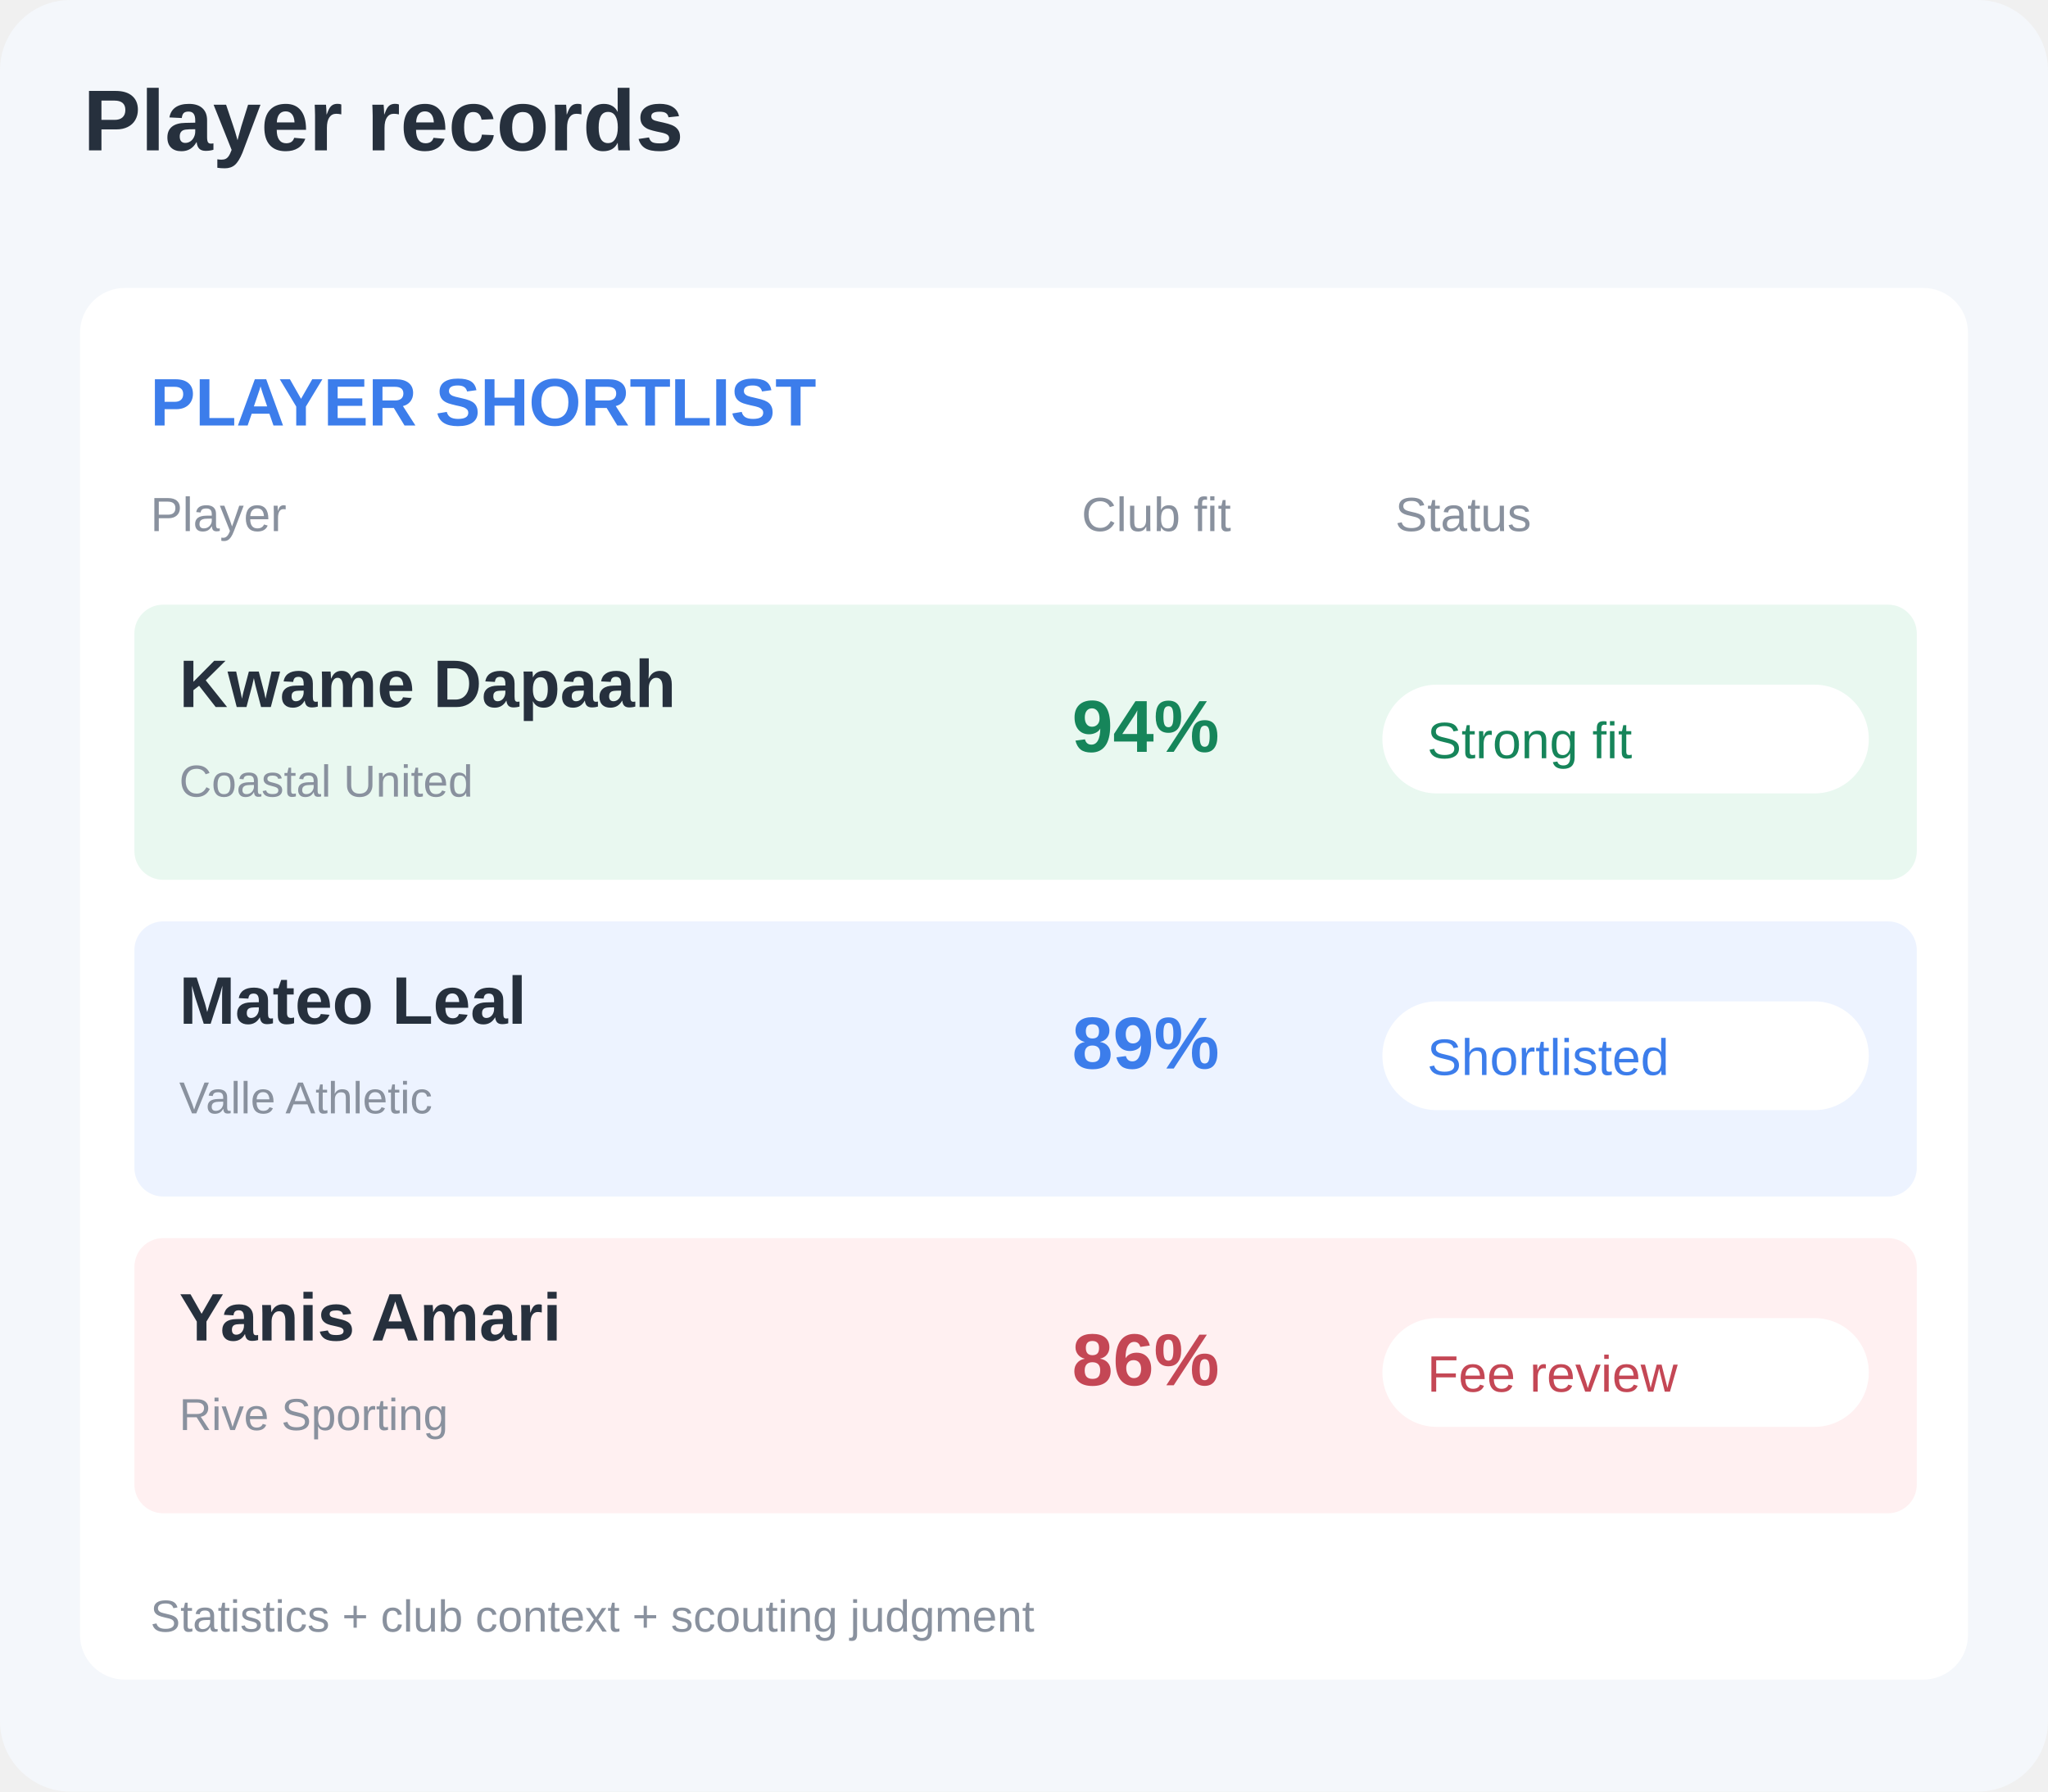
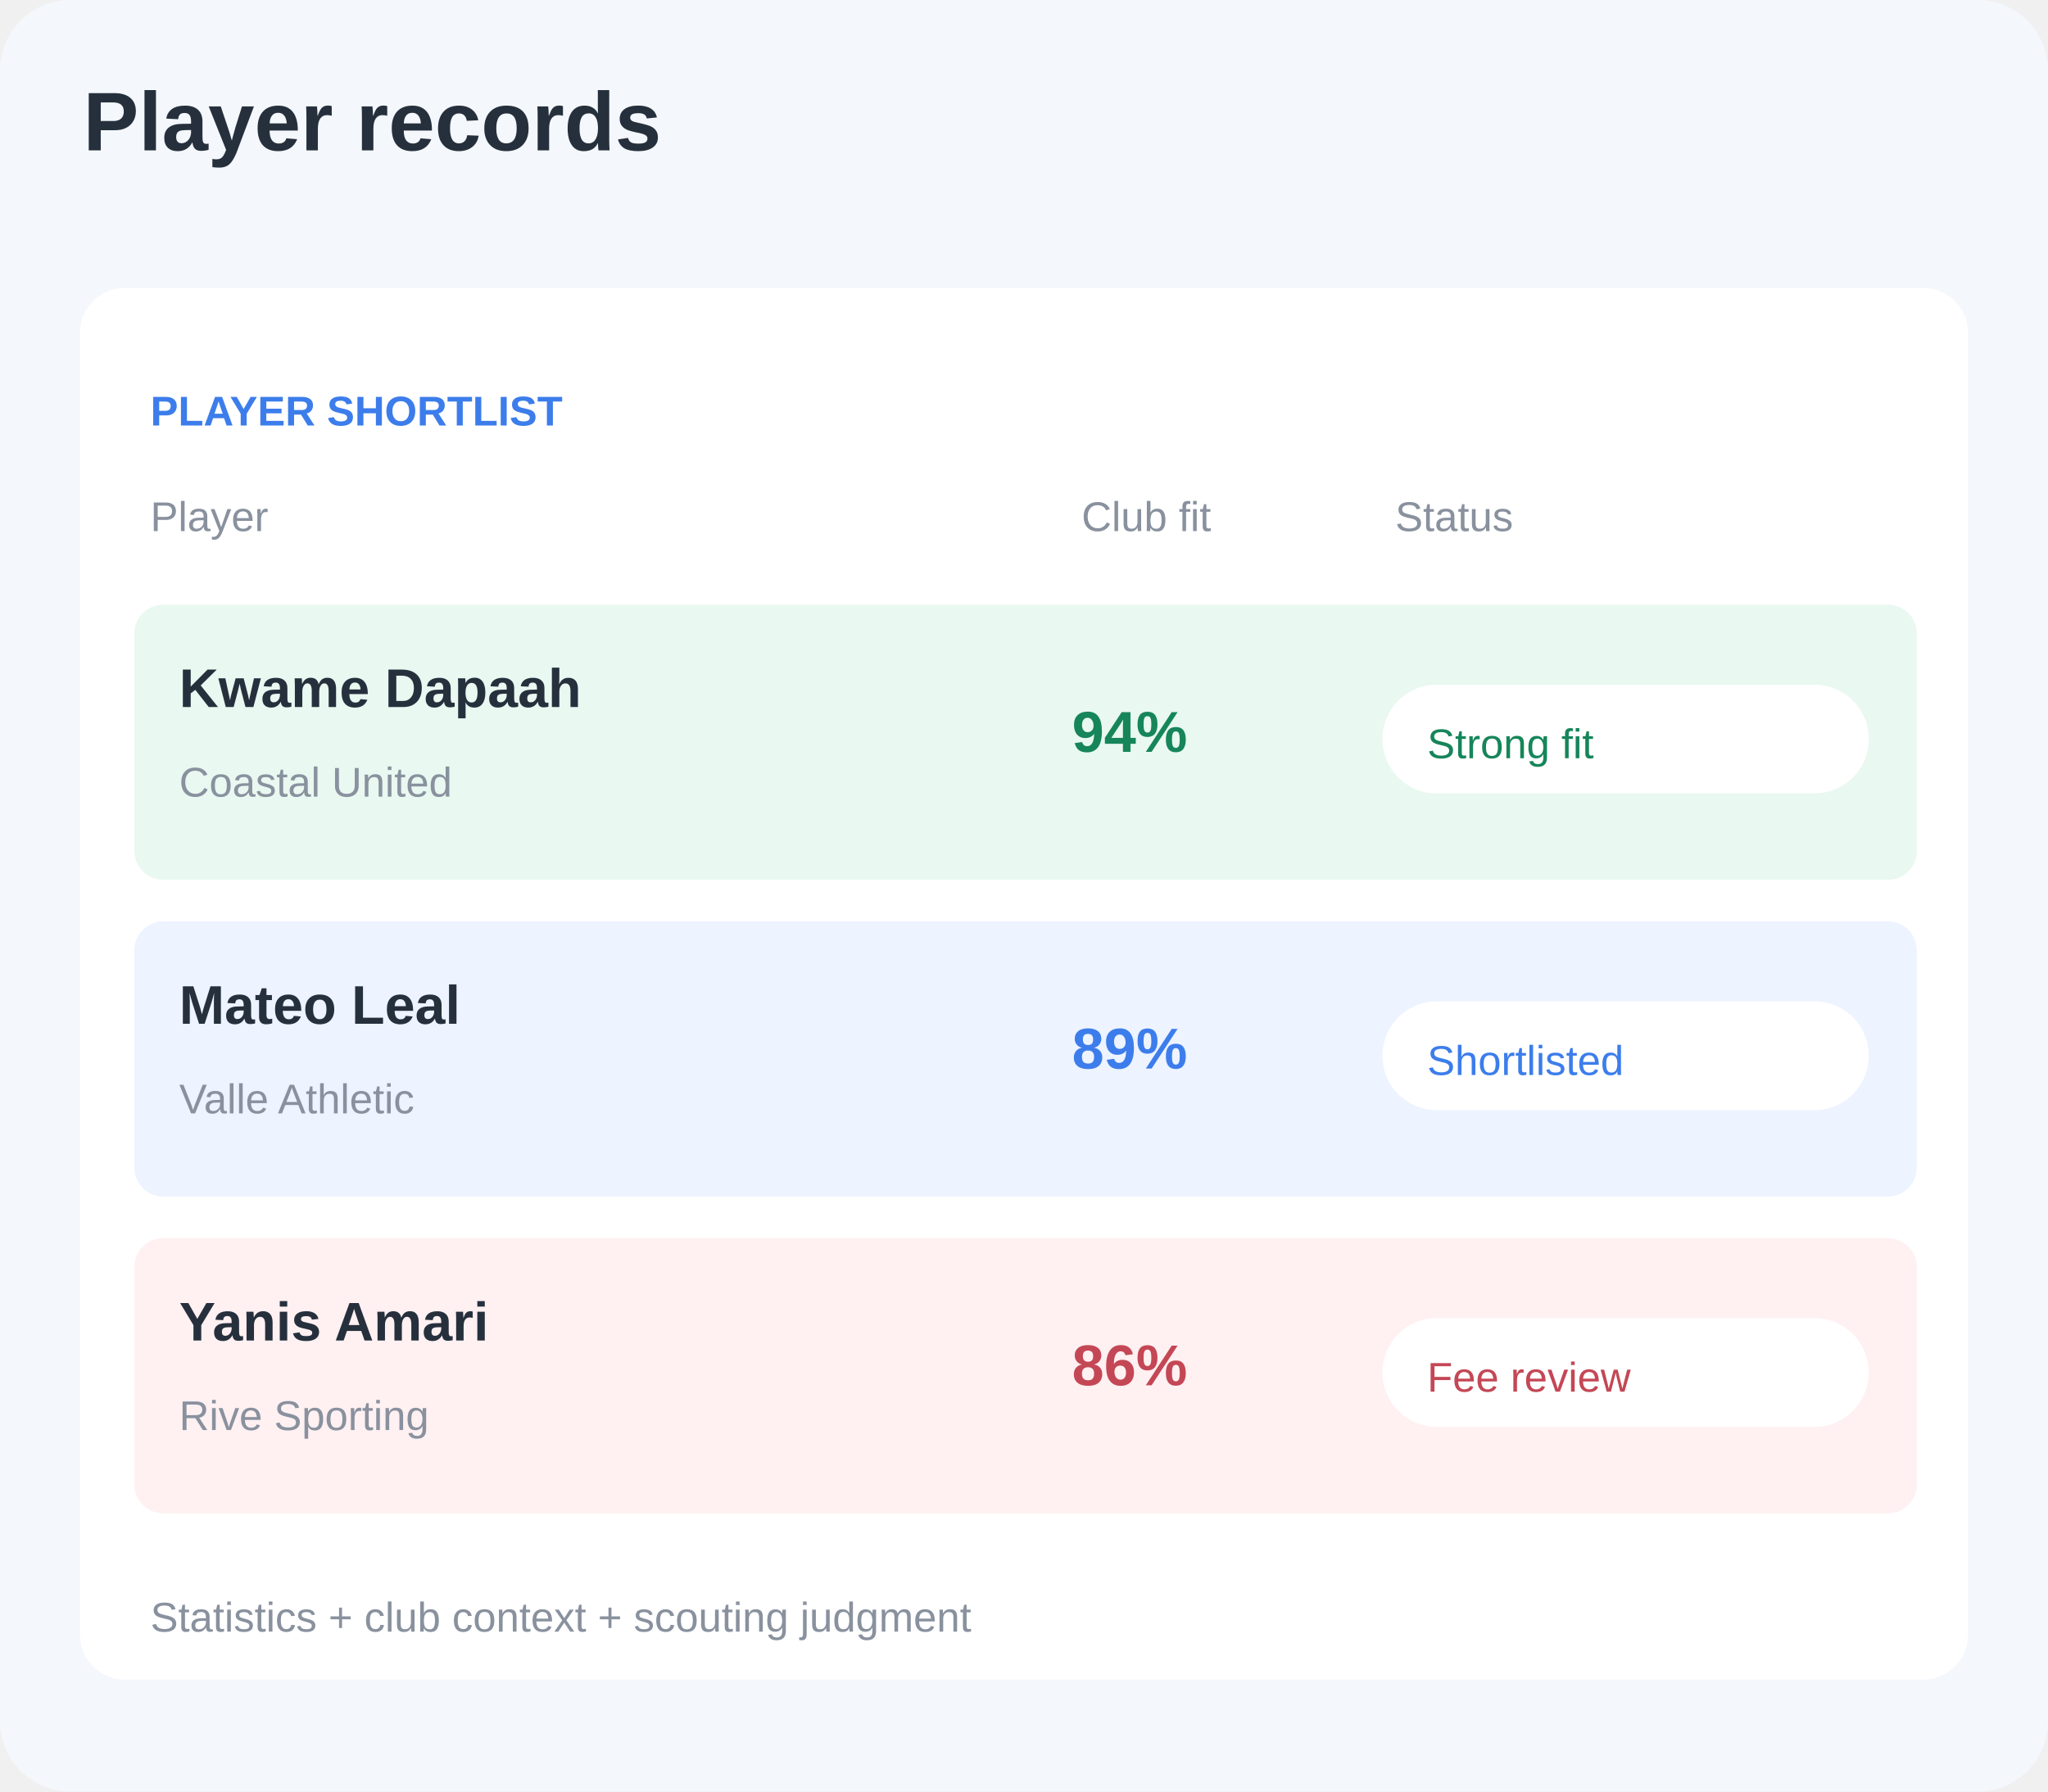
<svg xmlns="http://www.w3.org/2000/svg" width="640" height="560" viewBox="0 0 640 560">
  <rect x="0" y="0" width="640" height="560" rx="22" fill="#f4f7fb" />
-   <text x="26" y="47" font-family="Arial,sans-serif" font-size="27" font-weight="600" fill="#26303d">Player records</text>
+   <text x="26" y="47" font-family="&quot;Inter Tight&quot;, system-ui, -apple-system, &quot;Segoe UI&quot;, &quot;Helvetica Neue&quot;, Arial, sans-serif" font-size="26" font-weight="600" fill="#26303d">Player records</text>
  <rect x="25" y="90" width="590" height="435" rx="14" fill="white" />
-   <text x="47" y="133" font-family="Arial,sans-serif" font-size="21" font-weight="600" fill="#3c7deb">PLAYER SHORTLIST</text>
-   <text x="47" y="166" font-family="Arial,sans-serif" font-size="15" font-weight="400" fill="#89919e">Player</text>
-   <text x="338" y="166" font-family="Arial,sans-serif" font-size="15" font-weight="400" fill="#89919e">Club fit</text>
-   <text x="436" y="166" font-family="Arial,sans-serif" font-size="15" font-weight="400" fill="#89919e">Status</text>
+   <text x="47" y="133" font-family="&quot;Inter Tight&quot;, system-ui, -apple-system, &quot;Segoe UI&quot;, &quot;Helvetica Neue&quot;, Arial, sans-serif" font-size="13" font-weight="600" fill="#3c7deb">PLAYER SHORTLIST</text>
+   <text x="47" y="166" font-family="&quot;Inter Tight&quot;, system-ui, -apple-system, &quot;Segoe UI&quot;, &quot;Helvetica Neue&quot;, Arial, sans-serif" font-size="13" font-weight="400" fill="#89919e">Player</text>
+   <text x="338" y="166" font-family="&quot;Inter Tight&quot;, system-ui, -apple-system, &quot;Segoe UI&quot;, &quot;Helvetica Neue&quot;, Arial, sans-serif" font-size="13" font-weight="400" fill="#89919e">Club fit</text>
+   <text x="436" y="166" font-family="&quot;Inter Tight&quot;, system-ui, -apple-system, &quot;Segoe UI&quot;, &quot;Helvetica Neue&quot;, Arial, sans-serif" font-size="13" font-weight="400" fill="#89919e">Status</text>
  <rect x="42" y="189" width="557" height="86" rx="9" fill="#e9f8f0" />
-   <text x="56" y="221" font-family="Arial,sans-serif" font-size="21" font-weight="600" fill="#26303d">Kwame Dapaah</text>
-   <text x="56" y="249" font-family="Arial,sans-serif" font-size="14" font-weight="400" fill="#89919e">Coastal United</text>
-   <text x="335" y="235" font-family="Arial,sans-serif" font-size="23" font-weight="600" fill="#16855a">94%</text>
+   <text x="56" y="221" font-family="&quot;Inter Tight&quot;, system-ui, -apple-system, &quot;Segoe UI&quot;, &quot;Helvetica Neue&quot;, Arial, sans-serif" font-size="17" font-weight="600" fill="#26303d">Kwame Dapaah</text>
+   <text x="56" y="249" font-family="&quot;Inter Tight&quot;, system-ui, -apple-system, &quot;Segoe UI&quot;, &quot;Helvetica Neue&quot;, Arial, sans-serif" font-size="13" font-weight="400" fill="#89919e">Coastal United</text>
+   <text x="335" y="235" font-family="&quot;Inter Tight&quot;, system-ui, -apple-system, &quot;Segoe UI&quot;, &quot;Helvetica Neue&quot;, Arial, sans-serif" font-size="18" font-weight="600" fill="#16855a">94%</text>
  <rect x="432" y="214" width="152" height="34" rx="17" fill="white" />
-   <text x="446" y="237" font-family="Arial,sans-serif" font-size="16" font-weight="400" fill="#16855a">Strong fit</text>
+   <text x="446" y="237" font-family="&quot;Inter Tight&quot;, system-ui, -apple-system, &quot;Segoe UI&quot;, &quot;Helvetica Neue&quot;, Arial, sans-serif" font-size="13" font-weight="400" fill="#16855a">Strong fit</text>
  <rect x="42" y="288" width="557" height="86" rx="9" fill="#edf3ff" />
-   <text x="56" y="320" font-family="Arial,sans-serif" font-size="21" font-weight="600" fill="#26303d">Mateo Leal</text>
-   <text x="56" y="348" font-family="Arial,sans-serif" font-size="14" font-weight="400" fill="#89919e">Valle Athletic</text>
-   <text x="335" y="334" font-family="Arial,sans-serif" font-size="23" font-weight="600" fill="#3c7deb">89%</text>
+   <text x="56" y="320" font-family="&quot;Inter Tight&quot;, system-ui, -apple-system, &quot;Segoe UI&quot;, &quot;Helvetica Neue&quot;, Arial, sans-serif" font-size="17" font-weight="600" fill="#26303d">Mateo Leal</text>
+   <text x="56" y="348" font-family="&quot;Inter Tight&quot;, system-ui, -apple-system, &quot;Segoe UI&quot;, &quot;Helvetica Neue&quot;, Arial, sans-serif" font-size="13" font-weight="400" fill="#89919e">Valle Athletic</text>
+   <text x="335" y="334" font-family="&quot;Inter Tight&quot;, system-ui, -apple-system, &quot;Segoe UI&quot;, &quot;Helvetica Neue&quot;, Arial, sans-serif" font-size="18" font-weight="600" fill="#3c7deb">89%</text>
  <rect x="432" y="313" width="152" height="34" rx="17" fill="white" />
-   <text x="446" y="336" font-family="Arial,sans-serif" font-size="16" font-weight="400" fill="#3c7deb">Shortlisted</text>
+   <text x="446" y="336" font-family="&quot;Inter Tight&quot;, system-ui, -apple-system, &quot;Segoe UI&quot;, &quot;Helvetica Neue&quot;, Arial, sans-serif" font-size="13" font-weight="400" fill="#3c7deb">Shortlisted</text>
  <rect x="42" y="387" width="557" height="86" rx="9" fill="#fff0f1" />
-   <text x="56" y="419" font-family="Arial,sans-serif" font-size="21" font-weight="600" fill="#26303d">Yanis Amari</text>
-   <text x="56" y="447" font-family="Arial,sans-serif" font-size="14" font-weight="400" fill="#89919e">Rive Sporting</text>
-   <text x="335" y="433" font-family="Arial,sans-serif" font-size="23" font-weight="600" fill="#c44755">86%</text>
+   <text x="56" y="419" font-family="&quot;Inter Tight&quot;, system-ui, -apple-system, &quot;Segoe UI&quot;, &quot;Helvetica Neue&quot;, Arial, sans-serif" font-size="17" font-weight="600" fill="#26303d">Yanis Amari</text>
+   <text x="56" y="447" font-family="&quot;Inter Tight&quot;, system-ui, -apple-system, &quot;Segoe UI&quot;, &quot;Helvetica Neue&quot;, Arial, sans-serif" font-size="13" font-weight="400" fill="#89919e">Rive Sporting</text>
+   <text x="335" y="433" font-family="&quot;Inter Tight&quot;, system-ui, -apple-system, &quot;Segoe UI&quot;, &quot;Helvetica Neue&quot;, Arial, sans-serif" font-size="18" font-weight="600" fill="#c44755">86%</text>
  <rect x="432" y="412" width="152" height="34" rx="17" fill="white" />
-   <text x="446" y="435" font-family="Arial,sans-serif" font-size="16" font-weight="400" fill="#c44755">Fee review</text>
-   <text x="47" y="510" font-family="Arial,sans-serif" font-size="14" font-weight="400" fill="#89919e">Statistics + club context + scouting judgment</text>
+   <text x="446" y="435" font-family="&quot;Inter Tight&quot;, system-ui, -apple-system, &quot;Segoe UI&quot;, &quot;Helvetica Neue&quot;, Arial, sans-serif" font-size="13" font-weight="400" fill="#c44755">Fee review</text>
+   <text x="47" y="510" font-family="&quot;Inter Tight&quot;, system-ui, -apple-system, &quot;Segoe UI&quot;, &quot;Helvetica Neue&quot;, Arial, sans-serif" font-size="13" font-weight="400" fill="#89919e">Statistics + club context + scouting judgment</text>
</svg>
